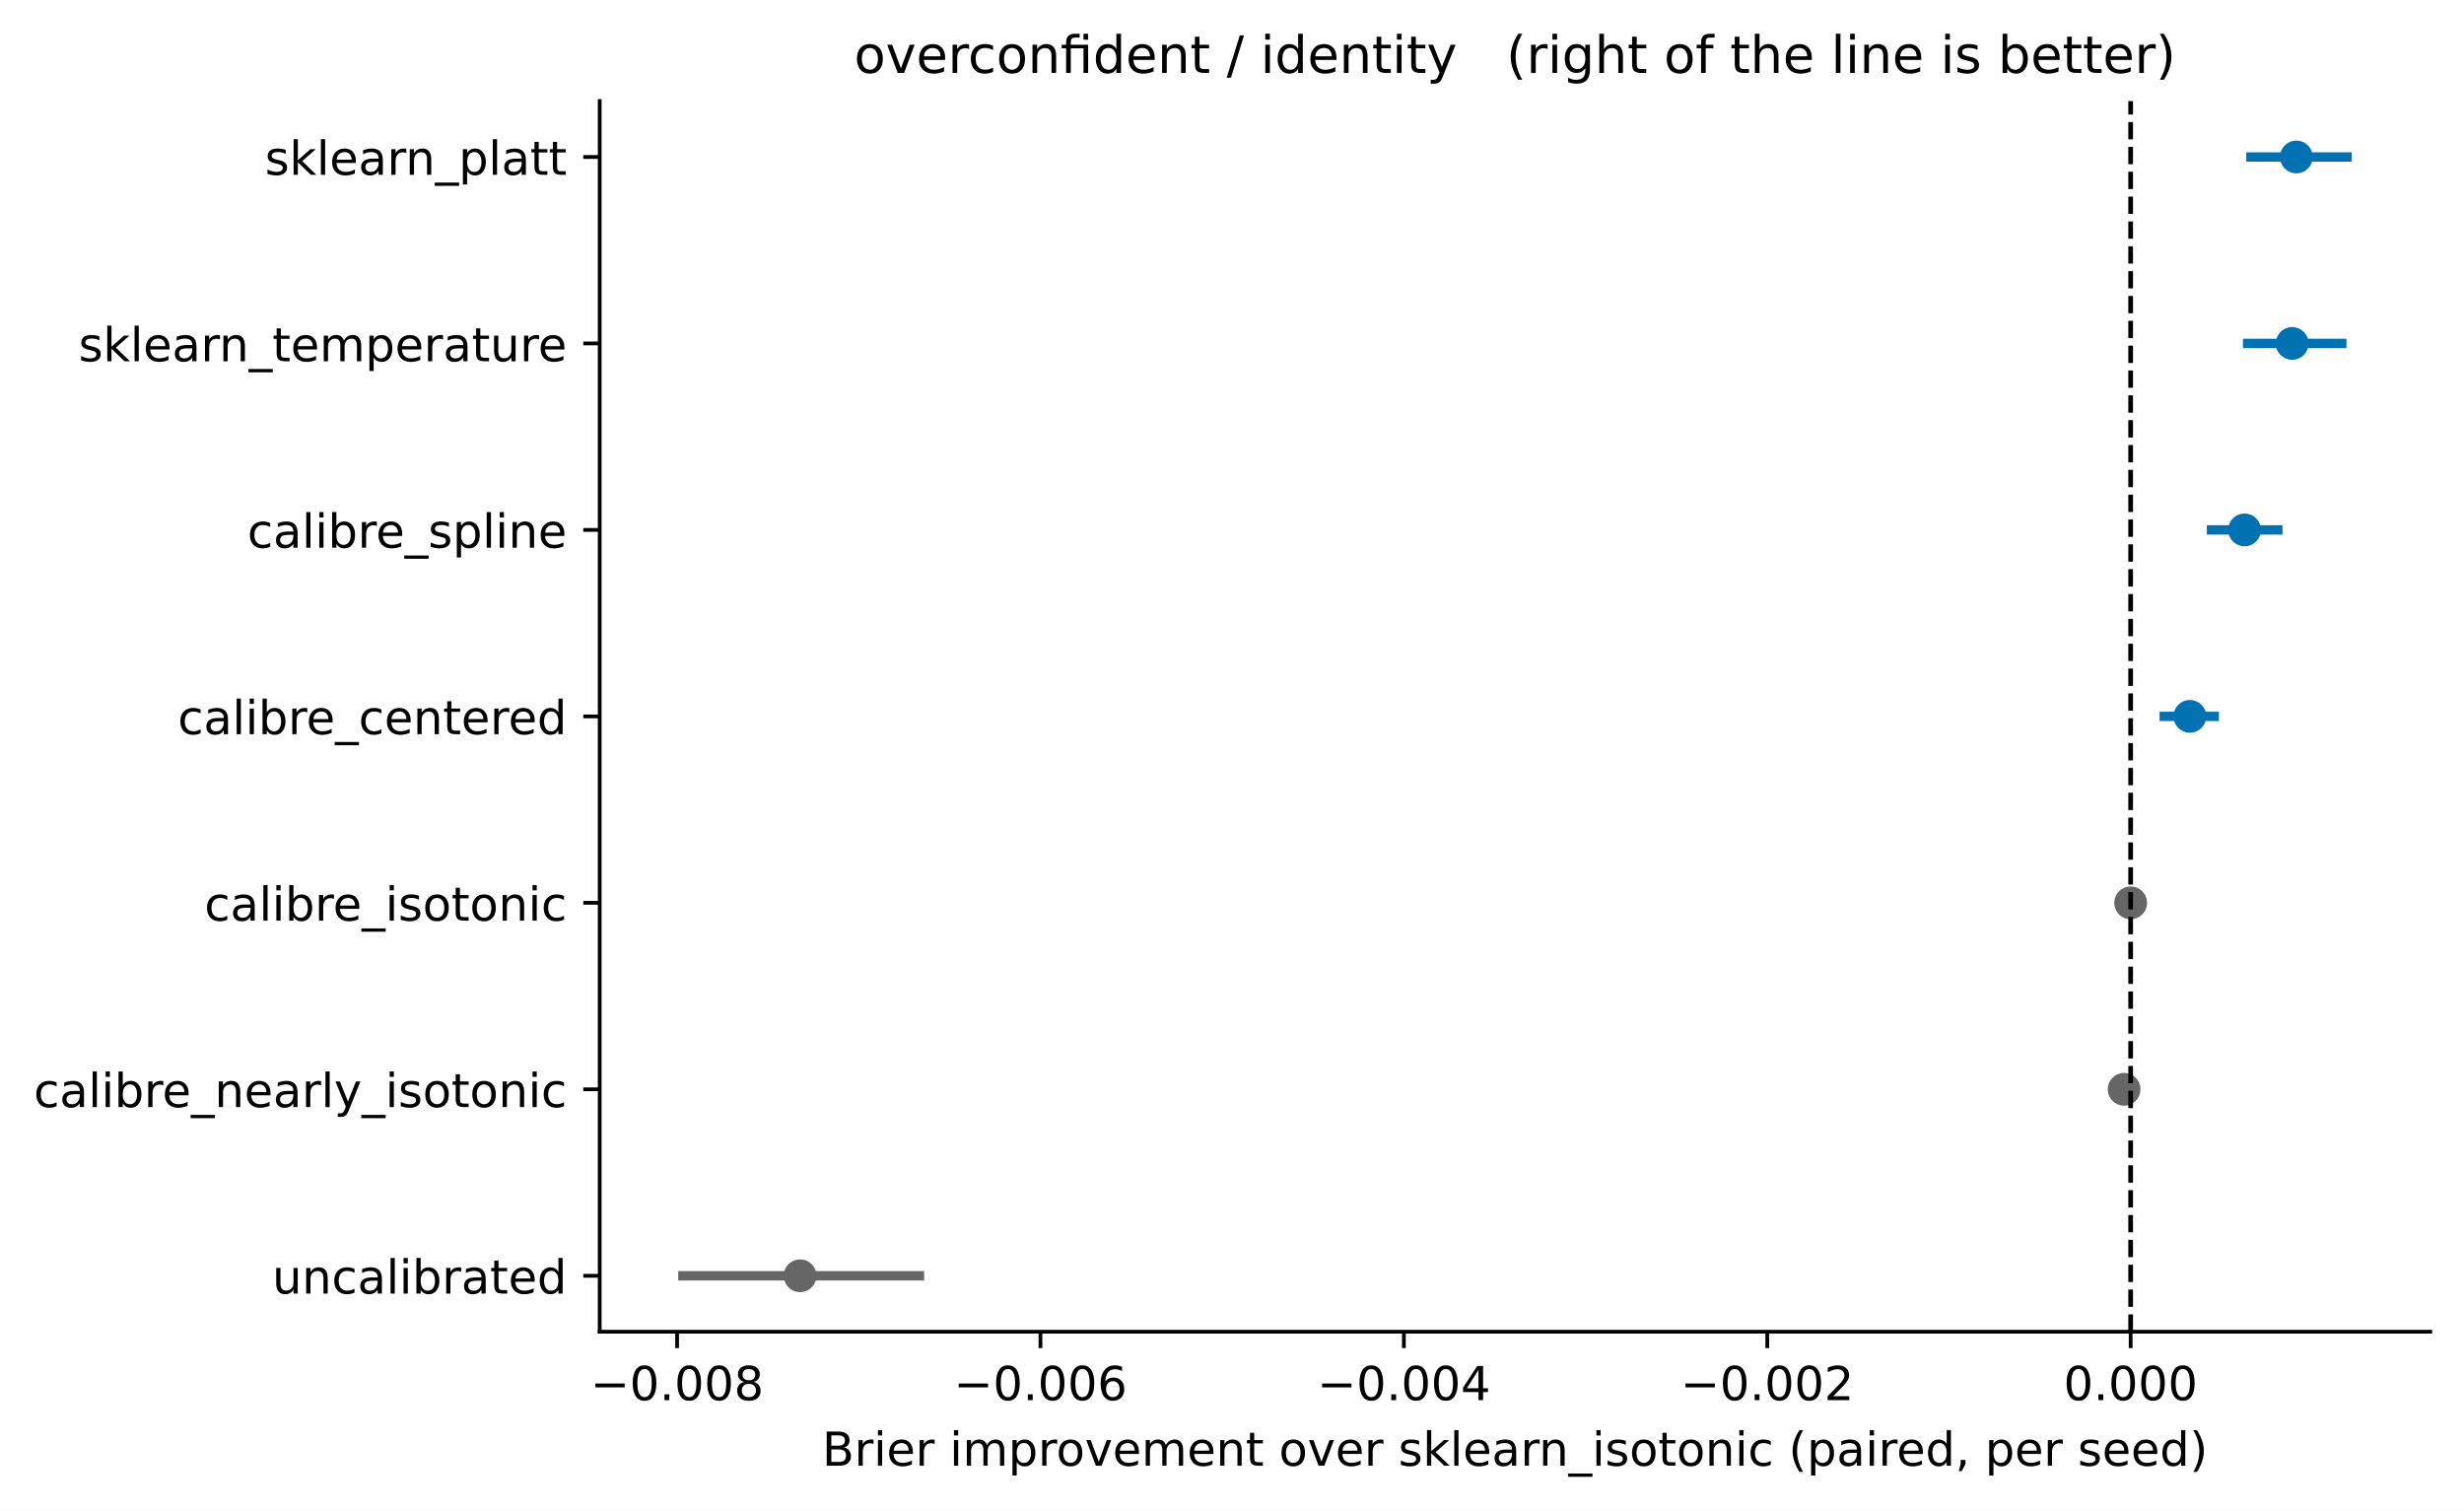
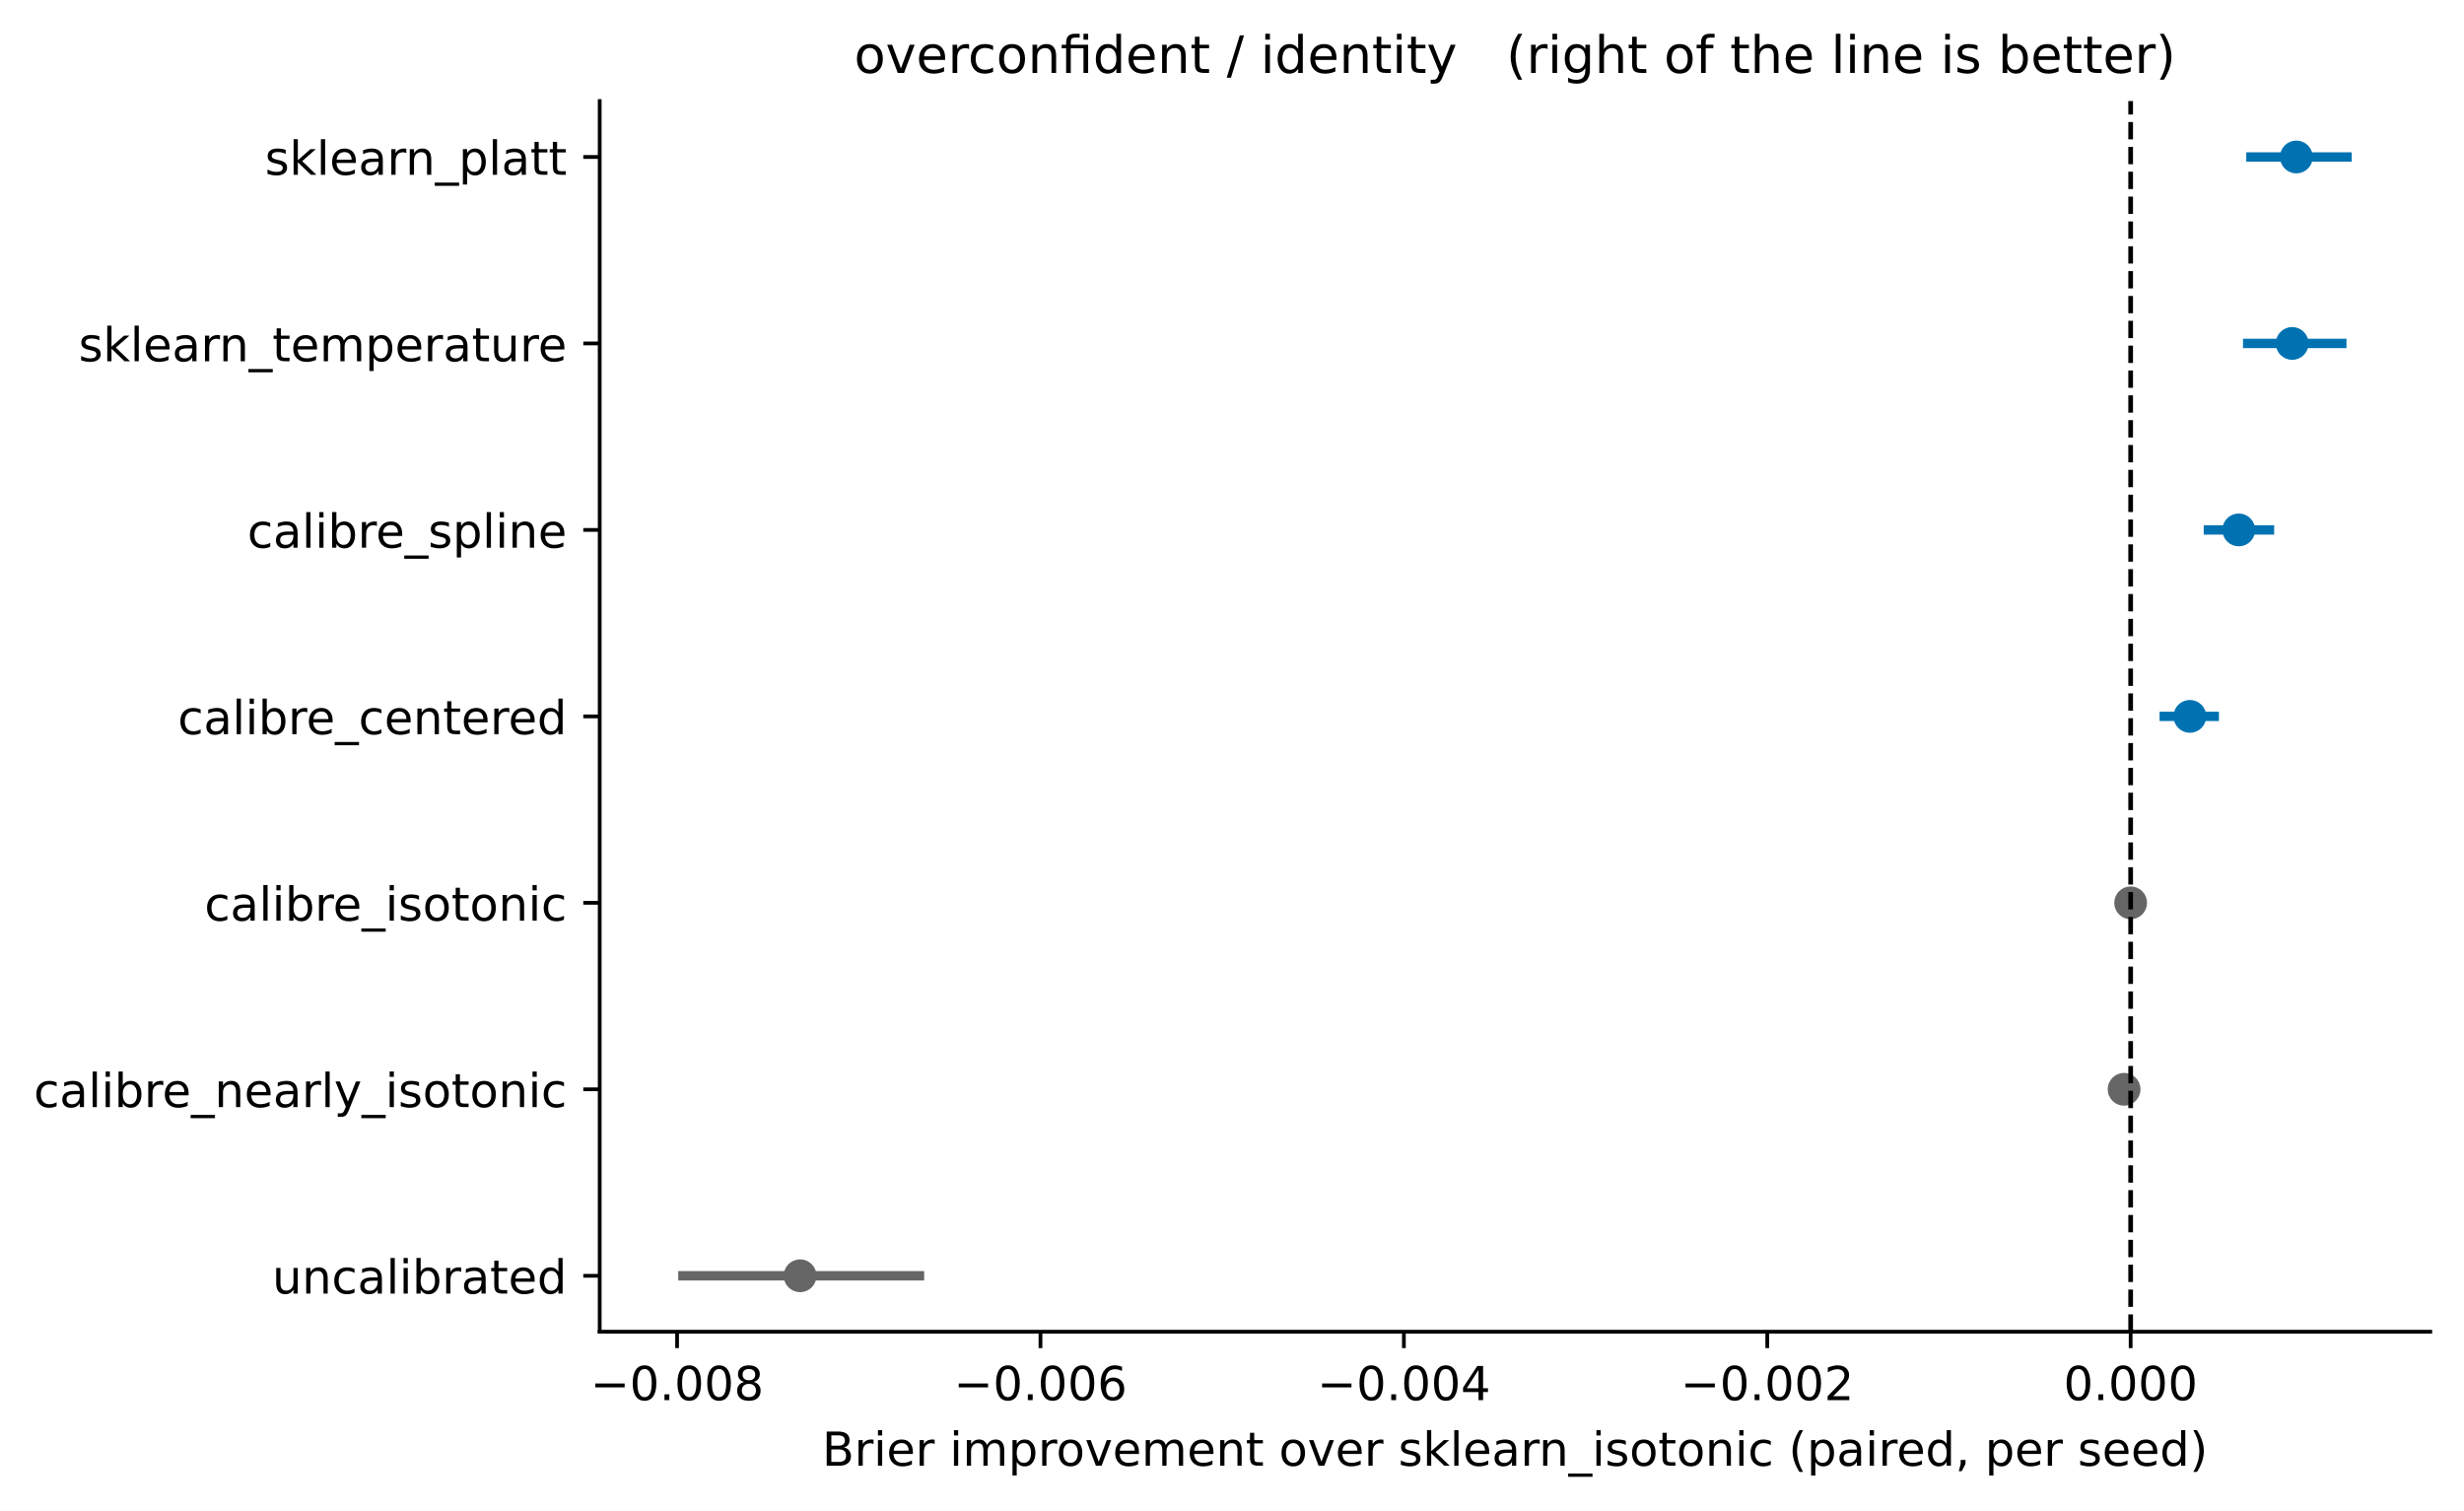
<svg xmlns="http://www.w3.org/2000/svg" xmlns:xlink="http://www.w3.org/1999/xlink" width="525.761pt" height="322.343pt" viewBox="0 0 525.761 322.343" version="1.1">
  <defs>
    <style type="text/css">*{stroke-linejoin: round; stroke-linecap: butt}</style>
  </defs>
  <g id="figure_1">
    <g id="patch_1">
      <path d="M 0 322.343 L 525.761 322.343 L 525.761 0 L 0 0 z " style="fill: #ffffff" />
    </g>
    <g id="axes_1">
      <g id="patch_2">
        <path d="M 127.961 284.142 L 518.561 284.142 L 518.561 21.558 L 127.961 21.558 z " style="fill: #ffffff" />
      </g>
      <g id="matplotlib.axis_1">
        <g id="xtick_1">
          <g id="line2d_1">
            <defs>
              <path id="m4a77ff2497" d="M 0 0 L 0 3.5 " style="stroke: #000000; stroke-width: 0.8" />
            </defs>
            <g>
              <use xlink:href="#m4a77ff2497" x="144.475" y="284.142" style="stroke: #000000; stroke-width: 0.8" />
            </g>
          </g>
          <g id="text_1">
            <g transform="translate(125.9709 298.7399) scale(0.1 -0.1)">
              <defs>
                <path id="DejaVuSans-c9c" d="M 678 2272 L 4684 2272 L 4684 1741 L 678 1741 L 678 2272 z " transform="scale(0.015625)" />
                <path id="DejaVuSans-13" d="M 2034 4250 Q 1547 4250 1301 3770 Q 1056 3291 1056 2328 Q 1056 1369 1301 889 Q 1547 409 2034 409 Q 2525 409 2770 889 Q 3016 1369 3016 2328 Q 3016 3291 2770 3770 Q 2525 4250 2034 4250 z M 2034 4750 Q 2819 4750 3233 4129 Q 3647 3509 3647 2328 Q 3647 1150 3233 529 Q 2819 -91 2034 -91 Q 1250 -91 836 529 Q 422 1150 422 2328 Q 422 3509 836 4129 Q 1250 4750 2034 4750 z " transform="scale(0.015625)" />
                <path id="DejaVuSans-11" d="M 684 794 L 1344 794 L 1344 0 L 684 0 L 684 794 z " transform="scale(0.015625)" />
                <path id="DejaVuSans-1b" d="M 2034 2216 Q 1584 2216 1326 1975 Q 1069 1734 1069 1313 Q 1069 891 1326 650 Q 1584 409 2034 409 Q 2484 409 2743 651 Q 3003 894 3003 1313 Q 3003 1734 2745 1975 Q 2488 2216 2034 2216 z M 1403 2484 Q 997 2584 770 2862 Q 544 3141 544 3541 Q 544 4100 942 4425 Q 1341 4750 2034 4750 Q 2731 4750 3128 4425 Q 3525 4100 3525 3541 Q 3525 3141 3298 2862 Q 3072 2584 2669 2484 Q 3125 2378 3379 2068 Q 3634 1759 3634 1313 Q 3634 634 3220 271 Q 2806 -91 2034 -91 Q 1263 -91 848 271 Q 434 634 434 1313 Q 434 1759 690 2068 Q 947 2378 1403 2484 z M 1172 3481 Q 1172 3119 1398 2916 Q 1625 2713 2034 2713 Q 2441 2713 2670 2916 Q 2900 3119 2900 3481 Q 2900 3844 2670 4047 Q 2441 4250 2034 4250 Q 1625 4250 1398 4047 Q 1172 3844 1172 3481 z " transform="scale(0.015625)" />
              </defs>
              <use xlink:href="#DejaVuSans-c9c" />
              <use xlink:href="#DejaVuSans-13" transform="translate(83.79688 0)" />
              <use xlink:href="#DejaVuSans-11" transform="translate(147.4219 0)" />
              <use xlink:href="#DejaVuSans-13" transform="translate(179.2031 0)" />
              <use xlink:href="#DejaVuSans-13" transform="translate(242.8281 0)" />
              <use xlink:href="#DejaVuSans-1b" transform="translate(306.4531 0)" />
            </g>
          </g>
        </g>
        <g id="xtick_2">
          <g id="line2d_2">
            <g>
              <use xlink:href="#m4a77ff2497" x="222.014" y="284.142" style="stroke: #000000; stroke-width: 0.8" />
            </g>
          </g>
          <g id="text_2">
            <g transform="translate(203.5102 298.7399) scale(0.1 -0.1)">
              <defs>
                <path id="DejaVuSans-19" d="M 2113 2584 Q 1688 2584 1439 2293 Q 1191 2003 1191 1497 Q 1191 994 1439 701 Q 1688 409 2113 409 Q 2538 409 2786 701 Q 3034 994 3034 1497 Q 3034 2003 2786 2293 Q 2538 2584 2113 2584 z M 3366 4563 L 3366 3988 Q 3128 4100 2886 4159 Q 2644 4219 2406 4219 Q 1781 4219 1451 3797 Q 1122 3375 1075 2522 Q 1259 2794 1537 2939 Q 1816 3084 2150 3084 Q 2853 3084 3261 2657 Q 3669 2231 3669 1497 Q 3669 778 3244 343 Q 2819 -91 2113 -91 Q 1303 -91 875 529 Q 447 1150 447 2328 Q 447 3434 972 4092 Q 1497 4750 2381 4750 Q 2619 4750 2861 4703 Q 3103 4656 3366 4563 z " transform="scale(0.015625)" />
              </defs>
              <use xlink:href="#DejaVuSans-c9c" />
              <use xlink:href="#DejaVuSans-13" transform="translate(83.79688 0)" />
              <use xlink:href="#DejaVuSans-11" transform="translate(147.4219 0)" />
              <use xlink:href="#DejaVuSans-13" transform="translate(179.2031 0)" />
              <use xlink:href="#DejaVuSans-13" transform="translate(242.8281 0)" />
              <use xlink:href="#DejaVuSans-19" transform="translate(306.4531 0)" />
            </g>
          </g>
        </g>
        <g id="xtick_3">
          <g id="line2d_3">
            <g>
              <use xlink:href="#m4a77ff2497" x="299.553" y="284.142" style="stroke: #000000; stroke-width: 0.8" />
            </g>
          </g>
          <g id="text_3">
            <g transform="translate(281.0494 298.7399) scale(0.1 -0.1)">
              <defs>
                <path id="DejaVuSans-17" d="M 2419 4116 L 825 1625 L 2419 1625 L 2419 4116 z M 2253 4666 L 3047 4666 L 3047 1625 L 3713 1625 L 3713 1100 L 3047 1100 L 3047 0 L 2419 0 L 2419 1100 L 313 1100 L 313 1709 L 2253 4666 z " transform="scale(0.015625)" />
              </defs>
              <use xlink:href="#DejaVuSans-c9c" />
              <use xlink:href="#DejaVuSans-13" transform="translate(83.79688 0)" />
              <use xlink:href="#DejaVuSans-11" transform="translate(147.4219 0)" />
              <use xlink:href="#DejaVuSans-13" transform="translate(179.2031 0)" />
              <use xlink:href="#DejaVuSans-13" transform="translate(242.8281 0)" />
              <use xlink:href="#DejaVuSans-17" transform="translate(306.4531 0)" />
            </g>
          </g>
        </g>
        <g id="xtick_4">
          <g id="line2d_4">
            <g>
              <use xlink:href="#m4a77ff2497" x="377.093" y="284.142" style="stroke: #000000; stroke-width: 0.8" />
            </g>
          </g>
          <g id="text_4">
            <g transform="translate(358.5886 298.7399) scale(0.1 -0.1)">
              <defs>
                <path id="DejaVuSans-15" d="M 1228 531 L 3431 531 L 3431 0 L 469 0 L 469 531 Q 828 903 1448 1529 Q 2069 2156 2228 2338 Q 2531 2678 2651 2914 Q 2772 3150 2772 3378 Q 2772 3750 2511 3984 Q 2250 4219 1831 4219 Q 1534 4219 1204 4116 Q 875 4013 500 3803 L 500 4441 Q 881 4594 1212 4672 Q 1544 4750 1819 4750 Q 2544 4750 2975 4387 Q 3406 4025 3406 3419 Q 3406 3131 3298 2873 Q 3191 2616 2906 2266 Q 2828 2175 2409 1742 Q 1991 1309 1228 531 z " transform="scale(0.015625)" />
              </defs>
              <use xlink:href="#DejaVuSans-c9c" />
              <use xlink:href="#DejaVuSans-13" transform="translate(83.79688 0)" />
              <use xlink:href="#DejaVuSans-11" transform="translate(147.4219 0)" />
              <use xlink:href="#DejaVuSans-13" transform="translate(179.2031 0)" />
              <use xlink:href="#DejaVuSans-13" transform="translate(242.8281 0)" />
              <use xlink:href="#DejaVuSans-15" transform="translate(306.4531 0)" />
            </g>
          </g>
        </g>
        <g id="xtick_5">
          <g id="line2d_5">
            <g>
              <use xlink:href="#m4a77ff2497" x="454.632" y="284.142" style="stroke: #000000; stroke-width: 0.8" />
            </g>
          </g>
          <g id="text_5">
            <g transform="translate(440.3177 298.7399) scale(0.1 -0.1)">
              <use xlink:href="#DejaVuSans-13" />
              <use xlink:href="#DejaVuSans-11" transform="translate(63.625 0)" />
              <use xlink:href="#DejaVuSans-13" transform="translate(95.40625 0)" />
              <use xlink:href="#DejaVuSans-13" transform="translate(159.0312 0)" />
              <use xlink:href="#DejaVuSans-13" transform="translate(222.6562 0)" />
            </g>
          </g>
        </g>
        <g id="text_6">
          <g transform="translate(175.4203 312.7407) scale(0.1 -0.1)">
            <defs>
              <path id="DejaVuSans-25" d="M 1259 2228 L 1259 519 L 2272 519 Q 2781 519 3026 730 Q 3272 941 3272 1375 Q 3272 1813 3026 2020 Q 2781 2228 2272 2228 L 1259 2228 z M 1259 4147 L 1259 2741 L 2194 2741 Q 2656 2741 2882 2914 Q 3109 3088 3109 3444 Q 3109 3797 2882 3972 Q 2656 4147 2194 4147 L 1259 4147 z M 628 4666 L 2241 4666 Q 2963 4666 3353 4366 Q 3744 4066 3744 3513 Q 3744 3084 3544 2831 Q 3344 2578 2956 2516 Q 3422 2416 3680 2098 Q 3938 1781 3938 1306 Q 3938 681 3513 340 Q 3088 0 2303 0 L 628 0 L 628 4666 z " transform="scale(0.015625)" />
              <path id="DejaVuSans-55" d="M 2631 2963 Q 2534 3019 2420 3045 Q 2306 3072 2169 3072 Q 1681 3072 1420 2755 Q 1159 2438 1159 1844 L 1159 0 L 581 0 L 581 3500 L 1159 3500 L 1159 2956 Q 1341 3275 1631 3429 Q 1922 3584 2338 3584 Q 2397 3584 2469 3576 Q 2541 3569 2628 3553 L 2631 2963 z " transform="scale(0.015625)" />
              <path id="DejaVuSans-4c" d="M 603 3500 L 1178 3500 L 1178 0 L 603 0 L 603 3500 z M 603 4863 L 1178 4863 L 1178 4134 L 603 4134 L 603 4863 z " transform="scale(0.015625)" />
              <path id="DejaVuSans-48" d="M 3597 1894 L 3597 1613 L 953 1613 Q 991 1019 1311 708 Q 1631 397 2203 397 Q 2534 397 2845 478 Q 3156 559 3463 722 L 3463 178 Q 3153 47 2828 -22 Q 2503 -91 2169 -91 Q 1331 -91 842 396 Q 353 884 353 1716 Q 353 2575 817 3079 Q 1281 3584 2069 3584 Q 2775 3584 3186 3129 Q 3597 2675 3597 1894 z M 3022 2063 Q 3016 2534 2758 2815 Q 2500 3097 2075 3097 Q 1594 3097 1305 2825 Q 1016 2553 972 2059 L 3022 2063 z " transform="scale(0.015625)" />
              <path id="DejaVuSans-3" transform="scale(0.015625)" />
              <path id="DejaVuSans-50" d="M 3328 2828 Q 3544 3216 3844 3400 Q 4144 3584 4550 3584 Q 5097 3584 5394 3201 Q 5691 2819 5691 2113 L 5691 0 L 5113 0 L 5113 2094 Q 5113 2597 4934 2840 Q 4756 3084 4391 3084 Q 3944 3084 3684 2787 Q 3425 2491 3425 1978 L 3425 0 L 2847 0 L 2847 2094 Q 2847 2600 2669 2842 Q 2491 3084 2119 3084 Q 1678 3084 1418 2786 Q 1159 2488 1159 1978 L 1159 0 L 581 0 L 581 3500 L 1159 3500 L 1159 2956 Q 1356 3278 1631 3431 Q 1906 3584 2284 3584 Q 2666 3584 2933 3390 Q 3200 3197 3328 2828 z " transform="scale(0.015625)" />
              <path id="DejaVuSans-53" d="M 1159 525 L 1159 -1331 L 581 -1331 L 581 3500 L 1159 3500 L 1159 2969 Q 1341 3281 1617 3432 Q 1894 3584 2278 3584 Q 2916 3584 3314 3078 Q 3713 2572 3713 1747 Q 3713 922 3314 415 Q 2916 -91 2278 -91 Q 1894 -91 1617 61 Q 1341 213 1159 525 z M 3116 1747 Q 3116 2381 2855 2742 Q 2594 3103 2138 3103 Q 1681 3103 1420 2742 Q 1159 2381 1159 1747 Q 1159 1113 1420 752 Q 1681 391 2138 391 Q 2594 391 2855 752 Q 3116 1113 3116 1747 z " transform="scale(0.015625)" />
              <path id="DejaVuSans-52" d="M 1959 3097 Q 1497 3097 1228 2736 Q 959 2375 959 1747 Q 959 1119 1226 758 Q 1494 397 1959 397 Q 2419 397 2687 759 Q 2956 1122 2956 1747 Q 2956 2369 2687 2733 Q 2419 3097 1959 3097 z M 1959 3584 Q 2709 3584 3137 3096 Q 3566 2609 3566 1747 Q 3566 888 3137 398 Q 2709 -91 1959 -91 Q 1206 -91 779 398 Q 353 888 353 1747 Q 353 2609 779 3096 Q 1206 3584 1959 3584 z " transform="scale(0.015625)" />
              <path id="DejaVuSans-59" d="M 191 3500 L 800 3500 L 1894 563 L 2988 3500 L 3597 3500 L 2284 0 L 1503 0 L 191 3500 z " transform="scale(0.015625)" />
              <path id="DejaVuSans-51" d="M 3513 2113 L 3513 0 L 2938 0 L 2938 2094 Q 2938 2591 2744 2837 Q 2550 3084 2163 3084 Q 1697 3084 1428 2787 Q 1159 2491 1159 1978 L 1159 0 L 581 0 L 581 3500 L 1159 3500 L 1159 2956 Q 1366 3272 1645 3428 Q 1925 3584 2291 3584 Q 2894 3584 3203 3211 Q 3513 2838 3513 2113 z " transform="scale(0.015625)" />
              <path id="DejaVuSans-57" d="M 1172 4494 L 1172 3500 L 2356 3500 L 2356 3053 L 1172 3053 L 1172 1153 Q 1172 725 1289 603 Q 1406 481 1766 481 L 2356 481 L 2356 0 L 1766 0 Q 1100 0 847 248 Q 594 497 594 1153 L 594 3053 L 172 3053 L 172 3500 L 594 3500 L 594 4494 L 1172 4494 z " transform="scale(0.015625)" />
              <path id="DejaVuSans-56" d="M 2834 3397 L 2834 2853 Q 2591 2978 2328 3040 Q 2066 3103 1784 3103 Q 1356 3103 1142 2972 Q 928 2841 928 2578 Q 928 2378 1081 2264 Q 1234 2150 1697 2047 L 1894 2003 Q 2506 1872 2764 1633 Q 3022 1394 3022 966 Q 3022 478 2636 193 Q 2250 -91 1575 -91 Q 1294 -91 989 -36 Q 684 19 347 128 L 347 722 Q 666 556 975 473 Q 1284 391 1588 391 Q 1994 391 2212 530 Q 2431 669 2431 922 Q 2431 1156 2273 1281 Q 2116 1406 1581 1522 L 1381 1569 Q 847 1681 609 1914 Q 372 2147 372 2553 Q 372 3047 722 3315 Q 1072 3584 1716 3584 Q 2034 3584 2315 3537 Q 2597 3491 2834 3397 z " transform="scale(0.015625)" />
              <path id="DejaVuSans-4e" d="M 581 4863 L 1159 4863 L 1159 1991 L 2875 3500 L 3609 3500 L 1753 1863 L 3688 0 L 2938 0 L 1159 1709 L 1159 0 L 581 0 L 581 4863 z " transform="scale(0.015625)" />
              <path id="DejaVuSans-4f" d="M 603 4863 L 1178 4863 L 1178 0 L 603 0 L 603 4863 z " transform="scale(0.015625)" />
              <path id="DejaVuSans-44" d="M 2194 1759 Q 1497 1759 1228 1600 Q 959 1441 959 1056 Q 959 750 1161 570 Q 1363 391 1709 391 Q 2188 391 2477 730 Q 2766 1069 2766 1631 L 2766 1759 L 2194 1759 z M 3341 1997 L 3341 0 L 2766 0 L 2766 531 Q 2569 213 2275 61 Q 1981 -91 1556 -91 Q 1019 -91 701 211 Q 384 513 384 1019 Q 384 1609 779 1909 Q 1175 2209 1959 2209 L 2766 2209 L 2766 2266 Q 2766 2663 2505 2880 Q 2244 3097 1772 3097 Q 1472 3097 1187 3025 Q 903 2953 641 2809 L 641 3341 Q 956 3463 1253 3523 Q 1550 3584 1831 3584 Q 2591 3584 2966 3190 Q 3341 2797 3341 1997 z " transform="scale(0.015625)" />
              <path id="DejaVuSans-42" d="M 3263 -1063 L 3263 -1509 L -63 -1509 L -63 -1063 L 3263 -1063 z " transform="scale(0.015625)" />
              <path id="DejaVuSans-46" d="M 3122 3366 L 3122 2828 Q 2878 2963 2633 3030 Q 2388 3097 2138 3097 Q 1578 3097 1268 2742 Q 959 2388 959 1747 Q 959 1106 1268 751 Q 1578 397 2138 397 Q 2388 397 2633 464 Q 2878 531 3122 666 L 3122 134 Q 2881 22 2623 -34 Q 2366 -91 2075 -91 Q 1284 -91 818 406 Q 353 903 353 1747 Q 353 2603 823 3093 Q 1294 3584 2113 3584 Q 2378 3584 2631 3529 Q 2884 3475 3122 3366 z " transform="scale(0.015625)" />
              <path id="DejaVuSans-b" d="M 1984 4856 Q 1566 4138 1362 3434 Q 1159 2731 1159 2009 Q 1159 1288 1364 580 Q 1569 -128 1984 -844 L 1484 -844 Q 1016 -109 783 600 Q 550 1309 550 2009 Q 550 2706 781 3412 Q 1013 4119 1484 4856 L 1984 4856 z " transform="scale(0.015625)" />
              <path id="DejaVuSans-47" d="M 2906 2969 L 2906 4863 L 3481 4863 L 3481 0 L 2906 0 L 2906 525 Q 2725 213 2448 61 Q 2172 -91 1784 -91 Q 1150 -91 751 415 Q 353 922 353 1747 Q 353 2572 751 3078 Q 1150 3584 1784 3584 Q 2172 3584 2448 3432 Q 2725 3281 2906 2969 z M 947 1747 Q 947 1113 1208 752 Q 1469 391 1925 391 Q 2381 391 2643 752 Q 2906 1113 2906 1747 Q 2906 2381 2643 2742 Q 2381 3103 1925 3103 Q 1469 3103 1208 2742 Q 947 2381 947 1747 z " transform="scale(0.015625)" />
              <path id="DejaVuSans-f" d="M 750 794 L 1409 794 L 1409 256 L 897 -744 L 494 -744 L 750 256 L 750 794 z " transform="scale(0.015625)" />
              <path id="DejaVuSans-c" d="M 513 4856 L 1013 4856 Q 1481 4119 1714 3412 Q 1947 2706 1947 2009 Q 1947 1309 1714 600 Q 1481 -109 1013 -844 L 513 -844 Q 928 -128 1133 580 Q 1338 1288 1338 2009 Q 1338 2731 1133 3434 Q 928 4138 513 4856 z " transform="scale(0.015625)" />
            </defs>
            <use xlink:href="#DejaVuSans-25" />
            <use xlink:href="#DejaVuSans-55" transform="translate(68.60938 0)" />
            <use xlink:href="#DejaVuSans-4c" transform="translate(109.7188 0)" />
            <use xlink:href="#DejaVuSans-48" transform="translate(137.5 0)" />
            <use xlink:href="#DejaVuSans-55" transform="translate(199.0312 0)" />
            <use xlink:href="#DejaVuSans-3" transform="translate(240.1406 0)" />
            <use xlink:href="#DejaVuSans-4c" transform="translate(271.9219 0)" />
            <use xlink:href="#DejaVuSans-50" transform="translate(299.7031 0)" />
            <use xlink:href="#DejaVuSans-53" transform="translate(397.1094 0)" />
            <use xlink:href="#DejaVuSans-55" transform="translate(460.5938 0)" />
            <use xlink:href="#DejaVuSans-52" transform="translate(499.5 0)" />
            <use xlink:href="#DejaVuSans-59" transform="translate(560.6875 0)" />
            <use xlink:href="#DejaVuSans-48" transform="translate(619.875 0)" />
            <use xlink:href="#DejaVuSans-50" transform="translate(681.4062 0)" />
            <use xlink:href="#DejaVuSans-48" transform="translate(778.8125 0)" />
            <use xlink:href="#DejaVuSans-51" transform="translate(840.3438 0)" />
            <use xlink:href="#DejaVuSans-57" transform="translate(903.7188 0)" />
            <use xlink:href="#DejaVuSans-3" transform="translate(942.9219 0)" />
            <use xlink:href="#DejaVuSans-52" transform="translate(974.7031 0)" />
            <use xlink:href="#DejaVuSans-59" transform="translate(1035.891 0)" />
            <use xlink:href="#DejaVuSans-48" transform="translate(1095.078 0)" />
            <use xlink:href="#DejaVuSans-55" transform="translate(1156.609 0)" />
            <use xlink:href="#DejaVuSans-3" transform="translate(1197.719 0)" />
            <use xlink:href="#DejaVuSans-56" transform="translate(1229.5 0)" />
            <use xlink:href="#DejaVuSans-4e" transform="translate(1281.594 0)" />
            <use xlink:href="#DejaVuSans-4f" transform="translate(1339.5 0)" />
            <use xlink:href="#DejaVuSans-48" transform="translate(1367.281 0)" />
            <use xlink:href="#DejaVuSans-44" transform="translate(1428.812 0)" />
            <use xlink:href="#DejaVuSans-55" transform="translate(1490.094 0)" />
            <use xlink:href="#DejaVuSans-51" transform="translate(1529.453 0)" />
            <use xlink:href="#DejaVuSans-42" transform="translate(1592.828 0)" />
            <use xlink:href="#DejaVuSans-4c" transform="translate(1642.828 0)" />
            <use xlink:href="#DejaVuSans-56" transform="translate(1670.609 0)" />
            <use xlink:href="#DejaVuSans-52" transform="translate(1722.703 0)" />
            <use xlink:href="#DejaVuSans-57" transform="translate(1783.891 0)" />
            <use xlink:href="#DejaVuSans-52" transform="translate(1823.094 0)" />
            <use xlink:href="#DejaVuSans-51" transform="translate(1884.281 0)" />
            <use xlink:href="#DejaVuSans-4c" transform="translate(1947.656 0)" />
            <use xlink:href="#DejaVuSans-46" transform="translate(1975.438 0)" />
            <use xlink:href="#DejaVuSans-3" transform="translate(2030.422 0)" />
            <use xlink:href="#DejaVuSans-b" transform="translate(2062.203 0)" />
            <use xlink:href="#DejaVuSans-53" transform="translate(2101.219 0)" />
            <use xlink:href="#DejaVuSans-44" transform="translate(2164.703 0)" />
            <use xlink:href="#DejaVuSans-4c" transform="translate(2225.984 0)" />
            <use xlink:href="#DejaVuSans-55" transform="translate(2253.766 0)" />
            <use xlink:href="#DejaVuSans-48" transform="translate(2292.672 0)" />
            <use xlink:href="#DejaVuSans-47" transform="translate(2354.203 0)" />
            <use xlink:href="#DejaVuSans-f" transform="translate(2417.688 0)" />
            <use xlink:href="#DejaVuSans-3" transform="translate(2449.469 0)" />
            <use xlink:href="#DejaVuSans-53" transform="translate(2481.25 0)" />
            <use xlink:href="#DejaVuSans-48" transform="translate(2544.734 0)" />
            <use xlink:href="#DejaVuSans-55" transform="translate(2606.266 0)" />
            <use xlink:href="#DejaVuSans-3" transform="translate(2647.375 0)" />
            <use xlink:href="#DejaVuSans-56" transform="translate(2679.156 0)" />
            <use xlink:href="#DejaVuSans-48" transform="translate(2731.25 0)" />
            <use xlink:href="#DejaVuSans-48" transform="translate(2792.781 0)" />
            <use xlink:href="#DejaVuSans-47" transform="translate(2854.312 0)" />
            <use xlink:href="#DejaVuSans-c" transform="translate(2917.797 0)" />
          </g>
        </g>
      </g>
      <g id="matplotlib.axis_2">
        <g id="ytick_1">
          <g id="line2d_6">
            <defs>
              <path id="m26585b8596" d="M 0 0 L -3.5 0 " style="stroke: #000000; stroke-width: 0.8" />
            </defs>
            <g>
              <use xlink:href="#m26585b8596" x="127.961" y="272.207" style="stroke: #000000; stroke-width: 0.8" />
            </g>
          </g>
          <g id="text_7">
            <g transform="translate(58.09375 276.0059) scale(0.1 -0.1)">
              <defs>
                <path id="DejaVuSans-58" d="M 544 1381 L 544 3500 L 1119 3500 L 1119 1403 Q 1119 906 1312 657 Q 1506 409 1894 409 Q 2359 409 2629 706 Q 2900 1003 2900 1516 L 2900 3500 L 3475 3500 L 3475 0 L 2900 0 L 2900 538 Q 2691 219 2414 64 Q 2138 -91 1772 -91 Q 1169 -91 856 284 Q 544 659 544 1381 z M 1991 3584 L 1991 3584 z " transform="scale(0.015625)" />
                <path id="DejaVuSans-45" d="M 3116 1747 Q 3116 2381 2855 2742 Q 2594 3103 2138 3103 Q 1681 3103 1420 2742 Q 1159 2381 1159 1747 Q 1159 1113 1420 752 Q 1681 391 2138 391 Q 2594 391 2855 752 Q 3116 1113 3116 1747 z M 1159 2969 Q 1341 3281 1617 3432 Q 1894 3584 2278 3584 Q 2916 3584 3314 3078 Q 3713 2572 3713 1747 Q 3713 922 3314 415 Q 2916 -91 2278 -91 Q 1894 -91 1617 61 Q 1341 213 1159 525 L 1159 0 L 581 0 L 581 4863 L 1159 4863 L 1159 2969 z " transform="scale(0.015625)" />
              </defs>
              <use xlink:href="#DejaVuSans-58" />
              <use xlink:href="#DejaVuSans-51" transform="translate(63.375 0)" />
              <use xlink:href="#DejaVuSans-46" transform="translate(126.75 0)" />
              <use xlink:href="#DejaVuSans-44" transform="translate(181.7344 0)" />
              <use xlink:href="#DejaVuSans-4f" transform="translate(243.0156 0)" />
              <use xlink:href="#DejaVuSans-4c" transform="translate(270.7969 0)" />
              <use xlink:href="#DejaVuSans-45" transform="translate(298.5781 0)" />
              <use xlink:href="#DejaVuSans-55" transform="translate(362.0625 0)" />
              <use xlink:href="#DejaVuSans-44" transform="translate(403.1719 0)" />
              <use xlink:href="#DejaVuSans-57" transform="translate(464.4531 0)" />
              <use xlink:href="#DejaVuSans-48" transform="translate(503.6562 0)" />
              <use xlink:href="#DejaVuSans-47" transform="translate(565.1875 0)" />
            </g>
          </g>
        </g>
        <g id="ytick_2">
          <g id="line2d_7">
            <g>
              <use xlink:href="#m26585b8596" x="127.961" y="232.421" style="stroke: #000000; stroke-width: 0.8" />
            </g>
          </g>
          <g id="text_8">
            <g transform="translate(7.2 236.2204) scale(0.1 -0.1)">
              <defs>
                <path id="DejaVuSans-5c" d="M 2059 -325 Q 1816 -950 1584 -1140 Q 1353 -1331 966 -1331 L 506 -1331 L 506 -850 L 844 -850 Q 1081 -850 1212 -737 Q 1344 -625 1503 -206 L 1606 56 L 191 3500 L 800 3500 L 1894 763 L 2988 3500 L 3597 3500 L 2059 -325 z " transform="scale(0.015625)" />
              </defs>
              <use xlink:href="#DejaVuSans-46" />
              <use xlink:href="#DejaVuSans-44" transform="translate(54.98438 0)" />
              <use xlink:href="#DejaVuSans-4f" transform="translate(116.2656 0)" />
              <use xlink:href="#DejaVuSans-4c" transform="translate(144.0469 0)" />
              <use xlink:href="#DejaVuSans-45" transform="translate(171.8281 0)" />
              <use xlink:href="#DejaVuSans-55" transform="translate(235.3125 0)" />
              <use xlink:href="#DejaVuSans-48" transform="translate(274.2188 0)" />
              <use xlink:href="#DejaVuSans-42" transform="translate(335.75 0)" />
              <use xlink:href="#DejaVuSans-51" transform="translate(385.75 0)" />
              <use xlink:href="#DejaVuSans-48" transform="translate(449.125 0)" />
              <use xlink:href="#DejaVuSans-44" transform="translate(510.6562 0)" />
              <use xlink:href="#DejaVuSans-55" transform="translate(571.9375 0)" />
              <use xlink:href="#DejaVuSans-4f" transform="translate(613.0469 0)" />
              <use xlink:href="#DejaVuSans-5c" transform="translate(640.8281 0)" />
              <use xlink:href="#DejaVuSans-42" transform="translate(700.0156 0)" />
              <use xlink:href="#DejaVuSans-4c" transform="translate(750.0156 0)" />
              <use xlink:href="#DejaVuSans-56" transform="translate(777.7969 0)" />
              <use xlink:href="#DejaVuSans-52" transform="translate(829.8906 0)" />
              <use xlink:href="#DejaVuSans-57" transform="translate(891.0781 0)" />
              <use xlink:href="#DejaVuSans-52" transform="translate(930.2812 0)" />
              <use xlink:href="#DejaVuSans-51" transform="translate(991.4688 0)" />
              <use xlink:href="#DejaVuSans-4c" transform="translate(1054.844 0)" />
              <use xlink:href="#DejaVuSans-46" transform="translate(1082.625 0)" />
            </g>
          </g>
        </g>
        <g id="ytick_3">
          <g id="line2d_8">
            <g>
              <use xlink:href="#m26585b8596" x="127.961" y="192.636" style="stroke: #000000; stroke-width: 0.8" />
            </g>
          </g>
          <g id="text_9">
            <g transform="translate(43.62656 196.435) scale(0.1 -0.1)">
              <use xlink:href="#DejaVuSans-46" />
              <use xlink:href="#DejaVuSans-44" transform="translate(54.98438 0)" />
              <use xlink:href="#DejaVuSans-4f" transform="translate(116.2656 0)" />
              <use xlink:href="#DejaVuSans-4c" transform="translate(144.0469 0)" />
              <use xlink:href="#DejaVuSans-45" transform="translate(171.8281 0)" />
              <use xlink:href="#DejaVuSans-55" transform="translate(235.3125 0)" />
              <use xlink:href="#DejaVuSans-48" transform="translate(274.2188 0)" />
              <use xlink:href="#DejaVuSans-42" transform="translate(335.75 0)" />
              <use xlink:href="#DejaVuSans-4c" transform="translate(385.75 0)" />
              <use xlink:href="#DejaVuSans-56" transform="translate(413.5312 0)" />
              <use xlink:href="#DejaVuSans-52" transform="translate(465.625 0)" />
              <use xlink:href="#DejaVuSans-57" transform="translate(526.8125 0)" />
              <use xlink:href="#DejaVuSans-52" transform="translate(566.0156 0)" />
              <use xlink:href="#DejaVuSans-51" transform="translate(627.2031 0)" />
              <use xlink:href="#DejaVuSans-4c" transform="translate(690.5781 0)" />
              <use xlink:href="#DejaVuSans-46" transform="translate(718.3594 0)" />
            </g>
          </g>
        </g>
        <g id="ytick_4">
          <g id="line2d_9">
            <g>
              <use xlink:href="#m26585b8596" x="127.961" y="152.85" style="stroke: #000000; stroke-width: 0.8" />
            </g>
          </g>
          <g id="text_10">
            <g transform="translate(37.93125 156.6495) scale(0.1 -0.1)">
              <use xlink:href="#DejaVuSans-46" />
              <use xlink:href="#DejaVuSans-44" transform="translate(54.98438 0)" />
              <use xlink:href="#DejaVuSans-4f" transform="translate(116.2656 0)" />
              <use xlink:href="#DejaVuSans-4c" transform="translate(144.0469 0)" />
              <use xlink:href="#DejaVuSans-45" transform="translate(171.8281 0)" />
              <use xlink:href="#DejaVuSans-55" transform="translate(235.3125 0)" />
              <use xlink:href="#DejaVuSans-48" transform="translate(274.2188 0)" />
              <use xlink:href="#DejaVuSans-42" transform="translate(335.75 0)" />
              <use xlink:href="#DejaVuSans-46" transform="translate(385.75 0)" />
              <use xlink:href="#DejaVuSans-48" transform="translate(440.7344 0)" />
              <use xlink:href="#DejaVuSans-51" transform="translate(502.2656 0)" />
              <use xlink:href="#DejaVuSans-57" transform="translate(565.6406 0)" />
              <use xlink:href="#DejaVuSans-48" transform="translate(604.8438 0)" />
              <use xlink:href="#DejaVuSans-55" transform="translate(666.375 0)" />
              <use xlink:href="#DejaVuSans-48" transform="translate(705.2812 0)" />
              <use xlink:href="#DejaVuSans-47" transform="translate(766.8125 0)" />
            </g>
          </g>
        </g>
        <g id="ytick_5">
          <g id="line2d_10">
            <g>
              <use xlink:href="#m26585b8596" x="127.961" y="113.065" style="stroke: #000000; stroke-width: 0.8" />
            </g>
          </g>
          <g id="text_11">
            <g transform="translate(52.78125 116.864) scale(0.1 -0.1)">
              <use xlink:href="#DejaVuSans-46" />
              <use xlink:href="#DejaVuSans-44" transform="translate(54.98438 0)" />
              <use xlink:href="#DejaVuSans-4f" transform="translate(116.2656 0)" />
              <use xlink:href="#DejaVuSans-4c" transform="translate(144.0469 0)" />
              <use xlink:href="#DejaVuSans-45" transform="translate(171.8281 0)" />
              <use xlink:href="#DejaVuSans-55" transform="translate(235.3125 0)" />
              <use xlink:href="#DejaVuSans-48" transform="translate(274.2188 0)" />
              <use xlink:href="#DejaVuSans-42" transform="translate(335.75 0)" />
              <use xlink:href="#DejaVuSans-56" transform="translate(385.75 0)" />
              <use xlink:href="#DejaVuSans-53" transform="translate(437.8438 0)" />
              <use xlink:href="#DejaVuSans-4f" transform="translate(501.3281 0)" />
              <use xlink:href="#DejaVuSans-4c" transform="translate(529.1094 0)" />
              <use xlink:href="#DejaVuSans-51" transform="translate(556.8906 0)" />
              <use xlink:href="#DejaVuSans-48" transform="translate(620.2656 0)" />
            </g>
          </g>
        </g>
        <g id="ytick_6">
          <g id="line2d_11">
            <g>
              <use xlink:href="#m26585b8596" x="127.961" y="73.279" style="stroke: #000000; stroke-width: 0.8" />
            </g>
          </g>
          <g id="text_12">
            <g transform="translate(16.77188 77.07859) scale(0.1 -0.1)">
              <use xlink:href="#DejaVuSans-56" />
              <use xlink:href="#DejaVuSans-4e" transform="translate(52.09375 0)" />
              <use xlink:href="#DejaVuSans-4f" transform="translate(110 0)" />
              <use xlink:href="#DejaVuSans-48" transform="translate(137.7812 0)" />
              <use xlink:href="#DejaVuSans-44" transform="translate(199.3125 0)" />
              <use xlink:href="#DejaVuSans-55" transform="translate(260.5938 0)" />
              <use xlink:href="#DejaVuSans-51" transform="translate(299.9531 0)" />
              <use xlink:href="#DejaVuSans-42" transform="translate(363.3281 0)" />
              <use xlink:href="#DejaVuSans-57" transform="translate(413.3281 0)" />
              <use xlink:href="#DejaVuSans-48" transform="translate(452.5312 0)" />
              <use xlink:href="#DejaVuSans-50" transform="translate(514.0625 0)" />
              <use xlink:href="#DejaVuSans-53" transform="translate(611.4688 0)" />
              <use xlink:href="#DejaVuSans-48" transform="translate(674.9531 0)" />
              <use xlink:href="#DejaVuSans-55" transform="translate(736.4844 0)" />
              <use xlink:href="#DejaVuSans-44" transform="translate(777.5938 0)" />
              <use xlink:href="#DejaVuSans-57" transform="translate(838.875 0)" />
              <use xlink:href="#DejaVuSans-58" transform="translate(878.0781 0)" />
              <use xlink:href="#DejaVuSans-55" transform="translate(941.4531 0)" />
              <use xlink:href="#DejaVuSans-48" transform="translate(980.3594 0)" />
            </g>
          </g>
        </g>
        <g id="ytick_7">
          <g id="line2d_12">
            <g>
              <use xlink:href="#m26585b8596" x="127.961" y="33.494" style="stroke: #000000; stroke-width: 0.8" />
            </g>
          </g>
          <g id="text_13">
            <g transform="translate(56.53281 37.29314) scale(0.1 -0.1)">
              <use xlink:href="#DejaVuSans-56" />
              <use xlink:href="#DejaVuSans-4e" transform="translate(52.09375 0)" />
              <use xlink:href="#DejaVuSans-4f" transform="translate(110 0)" />
              <use xlink:href="#DejaVuSans-48" transform="translate(137.7812 0)" />
              <use xlink:href="#DejaVuSans-44" transform="translate(199.3125 0)" />
              <use xlink:href="#DejaVuSans-55" transform="translate(260.5938 0)" />
              <use xlink:href="#DejaVuSans-51" transform="translate(299.9531 0)" />
              <use xlink:href="#DejaVuSans-42" transform="translate(363.3281 0)" />
              <use xlink:href="#DejaVuSans-53" transform="translate(413.3281 0)" />
              <use xlink:href="#DejaVuSans-4f" transform="translate(476.8125 0)" />
              <use xlink:href="#DejaVuSans-44" transform="translate(504.5938 0)" />
              <use xlink:href="#DejaVuSans-57" transform="translate(565.875 0)" />
              <use xlink:href="#DejaVuSans-57" transform="translate(605.0781 0)" />
            </g>
          </g>
        </g>
      </g>
      <g id="line2d_13">
        <path d="M 145.715 272.207 L 196.194 272.207 " clip-path="url(#pbb5d44d8cc)" style="fill: none; stroke: #666666; stroke-width: 2; stroke-linecap: square" />
      </g>
      <g id="line2d_14">
        <path d="M 170.722 272.207 " clip-path="url(#pbb5d44d8cc)" style="fill: none; stroke: #666666; stroke-width: 1.5; stroke-linecap: square" />
        <defs>
          <path id="me62a14843f" d="M 0 3 C 0.796 3 1.559 2.684 2.121 2.121 C 2.684 1.559 3 0.796 3 0 C 3 -0.796 2.684 -1.559 2.121 -2.121 C 1.559 -2.684 0.796 -3 0 -3 C -0.796 -3 -1.559 -2.684 -2.121 -2.121 C -2.684 -1.559 -3 -0.796 -3 0 C -3 0.796 -2.684 1.559 -2.121 2.121 C -1.559 2.684 -0.796 3 0 3 z " style="stroke: #666666" />
        </defs>
        <g clip-path="url(#pbb5d44d8cc)">
          <use xlink:href="#me62a14843f" x="170.722" y="272.207" style="fill: #666666; stroke: #666666" />
        </g>
      </g>
      <g id="line2d_15">
        <path d="M 450.949 232.421 L 454.864 232.421 " clip-path="url(#pbb5d44d8cc)" style="fill: none; stroke: #666666; stroke-width: 2; stroke-linecap: square" />
      </g>
      <g id="line2d_16">
        <path d="M 453.236 232.421 " clip-path="url(#pbb5d44d8cc)" style="fill: none; stroke: #666666; stroke-width: 1.5; stroke-linecap: square" />
        <g clip-path="url(#pbb5d44d8cc)">
          <use xlink:href="#me62a14843f" x="453.236" y="232.421" style="fill: #666666; stroke: #666666" />
        </g>
      </g>
      <g id="line2d_17">
        <path d="M 454.632 192.636 L 454.632 192.636 " clip-path="url(#pbb5d44d8cc)" style="fill: none; stroke: #666666; stroke-width: 2; stroke-linecap: square" />
      </g>
      <g id="line2d_18">
        <path d="M 454.632 192.636 " clip-path="url(#pbb5d44d8cc)" style="fill: none; stroke: #666666; stroke-width: 1.5; stroke-linecap: square" />
        <g clip-path="url(#pbb5d44d8cc)">
          <use xlink:href="#me62a14843f" x="454.632" y="192.636" style="fill: #666666; stroke: #666666" />
        </g>
      </g>
      <g id="line2d_19">
        <path d="M 461.804 152.85 L 472.466 152.85 " clip-path="url(#pbb5d44d8cc)" style="fill: none; stroke: #0072b2; stroke-width: 2; stroke-linecap: square" />
      </g>
      <g id="line2d_20">
        <path d="M 467.271 152.85 " clip-path="url(#pbb5d44d8cc)" style="fill: none; stroke: #0072b2; stroke-width: 1.5; stroke-linecap: square" />
        <defs>
          <path id="mc07fcf0672" d="M 0 3 C 0.796 3 1.559 2.684 2.121 2.121 C 2.684 1.559 3 0.796 3 0 C 3 -0.796 2.684 -1.559 2.121 -2.121 C 1.559 -2.684 0.796 -3 0 -3 C -0.796 -3 -1.559 -2.684 -2.121 -2.121 C -2.684 -1.559 -3 -0.796 -3 0 C -3 0.796 -2.684 1.559 -2.121 2.121 C -1.559 2.684 -0.796 3 0 3 z " style="stroke: #0072b2" />
        </defs>
        <g clip-path="url(#pbb5d44d8cc)">
          <use xlink:href="#mc07fcf0672" x="467.271" y="152.85" style="fill: #0072b2; stroke: #0072b2" />
        </g>
      </g>
      <g id="line2d_21">
-         <path d="M 471.884 113.065 L 486.035 113.065 " clip-path="url(#pbb5d44d8cc)" style="fill: none; stroke: #0072b2; stroke-width: 2; stroke-linecap: square" />
+         <path d="M 471.225 113.065 L 484.252 113.065 " clip-path="url(#pbb5d44d8cc)" style="fill: none; stroke: #0072b2; stroke-width: 2; stroke-linecap: square" />
      </g>
      <g id="line2d_22">
-         <path d="M 478.94 113.065 " clip-path="url(#pbb5d44d8cc)" style="fill: none; stroke: #0072b2; stroke-width: 1.5; stroke-linecap: square" />
-         <g clip-path="url(#pbb5d44d8cc)">
-           <use xlink:href="#mc07fcf0672" x="478.94" y="113.065" style="fill: #0072b2; stroke: #0072b2" />
+         <path d="M 477.7 113.065 " clip-path="url(#pbb5d44d8cc)" style="fill: none; stroke: #0072b2; stroke-width: 1.5; stroke-linecap: square" />
+         <g clip-path="url(#pbb5d44d8cc)">
+           <use xlink:href="#mc07fcf0672" x="477.7" y="113.065" style="fill: #0072b2; stroke: #0072b2" />
        </g>
      </g>
      <g id="line2d_23">
        <path d="M 479.599 73.279 L 499.682 73.279 " clip-path="url(#pbb5d44d8cc)" style="fill: none; stroke: #0072b2; stroke-width: 2; stroke-linecap: square" />
      </g>
      <g id="line2d_24">
        <path d="M 489.098 73.279 " clip-path="url(#pbb5d44d8cc)" style="fill: none; stroke: #0072b2; stroke-width: 1.5; stroke-linecap: square" />
        <g clip-path="url(#pbb5d44d8cc)">
          <use xlink:href="#mc07fcf0672" x="489.098" y="73.279" style="fill: #0072b2; stroke: #0072b2" />
        </g>
      </g>
      <g id="line2d_25">
        <path d="M 480.297 33.494 L 500.806 33.494 " clip-path="url(#pbb5d44d8cc)" style="fill: none; stroke: #0072b2; stroke-width: 2; stroke-linecap: square" />
      </g>
      <g id="line2d_26">
        <path d="M 489.99 33.494 " clip-path="url(#pbb5d44d8cc)" style="fill: none; stroke: #0072b2; stroke-width: 1.5; stroke-linecap: square" />
        <g clip-path="url(#pbb5d44d8cc)">
          <use xlink:href="#mc07fcf0672" x="489.99" y="33.494" style="fill: #0072b2; stroke: #0072b2" />
        </g>
      </g>
      <g id="line2d_27">
        <path d="M 454.632 284.142 L 454.632 21.558 " clip-path="url(#pbb5d44d8cc)" style="fill: none; stroke-dasharray: 3.7,1.6; stroke-dashoffset: 0; stroke: #000000" />
      </g>
      <g id="patch_3">
        <path d="M 127.961 284.142 L 127.961 21.558 " style="fill: none; stroke: #000000; stroke-width: 0.8; stroke-linejoin: miter; stroke-linecap: square" />
      </g>
      <g id="patch_4">
        <path d="M 127.961 284.142 L 518.561 284.142 " style="fill: none; stroke: #000000; stroke-width: 0.8; stroke-linejoin: miter; stroke-linecap: square" />
      </g>
      <g id="text_14">
        <g transform="translate(182.2478 15.55828) scale(0.11 -0.11)">
          <defs>
            <path id="DejaVuSans-13af" d="M 3431 3500 L 3431 0 L 2853 0 L 2853 3053 L 1275 3053 L 1275 0 L 697 0 L 697 3053 L 147 3053 L 147 3500 L 697 3500 L 697 3744 Q 697 4316 967 4589 Q 1238 4863 1797 4863 L 2375 4863 L 2375 4384 L 1825 4384 Q 1516 4384 1395 4259 Q 1275 4134 1275 3809 L 1275 3500 L 3431 3500 z M 2853 4856 L 3431 4856 L 3431 4128 L 2853 4128 L 2853 4856 z " transform="scale(0.015625)" />
            <path id="DejaVuSans-12" d="M 1625 4666 L 2156 4666 L 531 -594 L 0 -594 L 1625 4666 z " transform="scale(0.015625)" />
            <path id="DejaVuSans-4a" d="M 2906 1791 Q 2906 2416 2648 2759 Q 2391 3103 1925 3103 Q 1463 3103 1205 2759 Q 947 2416 947 1791 Q 947 1169 1205 825 Q 1463 481 1925 481 Q 2391 481 2648 825 Q 2906 1169 2906 1791 z M 3481 434 Q 3481 -459 3084 -895 Q 2688 -1331 1869 -1331 Q 1566 -1331 1297 -1286 Q 1028 -1241 775 -1147 L 775 -588 Q 1028 -725 1275 -790 Q 1522 -856 1778 -856 Q 2344 -856 2625 -561 Q 2906 -266 2906 331 L 2906 616 Q 2728 306 2450 153 Q 2172 0 1784 0 Q 1141 0 747 490 Q 353 981 353 1791 Q 353 2603 747 3093 Q 1141 3584 1784 3584 Q 2172 3584 2450 3431 Q 2728 3278 2906 2969 L 2906 3500 L 3481 3500 L 3481 434 z " transform="scale(0.015625)" />
            <path id="DejaVuSans-4b" d="M 3513 2113 L 3513 0 L 2938 0 L 2938 2094 Q 2938 2591 2744 2837 Q 2550 3084 2163 3084 Q 1697 3084 1428 2787 Q 1159 2491 1159 1978 L 1159 0 L 581 0 L 581 4863 L 1159 4863 L 1159 2956 Q 1366 3272 1645 3428 Q 1925 3584 2291 3584 Q 2894 3584 3203 3211 Q 3513 2838 3513 2113 z " transform="scale(0.015625)" />
            <path id="DejaVuSans-49" d="M 2375 4863 L 2375 4384 L 1825 4384 Q 1516 4384 1395 4259 Q 1275 4134 1275 3809 L 1275 3500 L 2222 3500 L 2222 3053 L 1275 3053 L 1275 0 L 697 0 L 697 3053 L 147 3053 L 147 3500 L 697 3500 L 697 3744 Q 697 4328 969 4595 Q 1241 4863 1831 4863 L 2375 4863 z " transform="scale(0.015625)" />
          </defs>
          <use xlink:href="#DejaVuSans-52" />
          <use xlink:href="#DejaVuSans-59" transform="translate(61.1875 0)" />
          <use xlink:href="#DejaVuSans-48" transform="translate(120.375 0)" />
          <use xlink:href="#DejaVuSans-55" transform="translate(181.9062 0)" />
          <use xlink:href="#DejaVuSans-46" transform="translate(220.8125 0)" />
          <use xlink:href="#DejaVuSans-52" transform="translate(275.7969 0)" />
          <use xlink:href="#DejaVuSans-51" transform="translate(336.9844 0)" />
          <use xlink:href="#DejaVuSans-13af" transform="translate(400.3594 0)" />
          <use xlink:href="#DejaVuSans-47" transform="translate(463.3438 0)" />
          <use xlink:href="#DejaVuSans-48" transform="translate(526.8281 0)" />
          <use xlink:href="#DejaVuSans-51" transform="translate(588.3594 0)" />
          <use xlink:href="#DejaVuSans-57" transform="translate(651.7344 0)" />
          <use xlink:href="#DejaVuSans-3" transform="translate(690.9375 0)" />
          <use xlink:href="#DejaVuSans-12" transform="translate(722.7188 0)" />
          <use xlink:href="#DejaVuSans-3" transform="translate(756.4062 0)" />
          <use xlink:href="#DejaVuSans-4c" transform="translate(788.1875 0)" />
          <use xlink:href="#DejaVuSans-47" transform="translate(815.9688 0)" />
          <use xlink:href="#DejaVuSans-48" transform="translate(879.4531 0)" />
          <use xlink:href="#DejaVuSans-51" transform="translate(940.9844 0)" />
          <use xlink:href="#DejaVuSans-57" transform="translate(1004.359 0)" />
          <use xlink:href="#DejaVuSans-4c" transform="translate(1043.562 0)" />
          <use xlink:href="#DejaVuSans-57" transform="translate(1071.344 0)" />
          <use xlink:href="#DejaVuSans-5c" transform="translate(1110.547 0)" />
          <use xlink:href="#DejaVuSans-3" transform="translate(1169.734 0)" />
          <use xlink:href="#DejaVuSans-3" transform="translate(1201.516 0)" />
          <use xlink:href="#DejaVuSans-3" transform="translate(1233.297 0)" />
          <use xlink:href="#DejaVuSans-b" transform="translate(1265.078 0)" />
          <use xlink:href="#DejaVuSans-55" transform="translate(1304.094 0)" />
          <use xlink:href="#DejaVuSans-4c" transform="translate(1345.203 0)" />
          <use xlink:href="#DejaVuSans-4a" transform="translate(1372.984 0)" />
          <use xlink:href="#DejaVuSans-4b" transform="translate(1436.469 0)" />
          <use xlink:href="#DejaVuSans-57" transform="translate(1499.844 0)" />
          <use xlink:href="#DejaVuSans-3" transform="translate(1539.047 0)" />
          <use xlink:href="#DejaVuSans-52" transform="translate(1570.828 0)" />
          <use xlink:href="#DejaVuSans-49" transform="translate(1632.016 0)" />
          <use xlink:href="#DejaVuSans-3" transform="translate(1667.219 0)" />
          <use xlink:href="#DejaVuSans-57" transform="translate(1699 0)" />
          <use xlink:href="#DejaVuSans-4b" transform="translate(1738.203 0)" />
          <use xlink:href="#DejaVuSans-48" transform="translate(1801.578 0)" />
          <use xlink:href="#DejaVuSans-3" transform="translate(1863.109 0)" />
          <use xlink:href="#DejaVuSans-4f" transform="translate(1894.891 0)" />
          <use xlink:href="#DejaVuSans-4c" transform="translate(1922.672 0)" />
          <use xlink:href="#DejaVuSans-51" transform="translate(1950.453 0)" />
          <use xlink:href="#DejaVuSans-48" transform="translate(2013.828 0)" />
          <use xlink:href="#DejaVuSans-3" transform="translate(2075.359 0)" />
          <use xlink:href="#DejaVuSans-4c" transform="translate(2107.141 0)" />
          <use xlink:href="#DejaVuSans-56" transform="translate(2134.922 0)" />
          <use xlink:href="#DejaVuSans-3" transform="translate(2187.016 0)" />
          <use xlink:href="#DejaVuSans-45" transform="translate(2218.797 0)" />
          <use xlink:href="#DejaVuSans-48" transform="translate(2282.281 0)" />
          <use xlink:href="#DejaVuSans-57" transform="translate(2343.812 0)" />
          <use xlink:href="#DejaVuSans-57" transform="translate(2383.016 0)" />
          <use xlink:href="#DejaVuSans-48" transform="translate(2422.219 0)" />
          <use xlink:href="#DejaVuSans-55" transform="translate(2483.75 0)" />
          <use xlink:href="#DejaVuSans-c" transform="translate(2524.859 0)" />
        </g>
      </g>
    </g>
  </g>
  <defs>
    <clipPath id="pbb5d44d8cc">
      <rect x="127.961" y="21.558" width="390.6" height="262.584" />
    </clipPath>
  </defs>
</svg>
